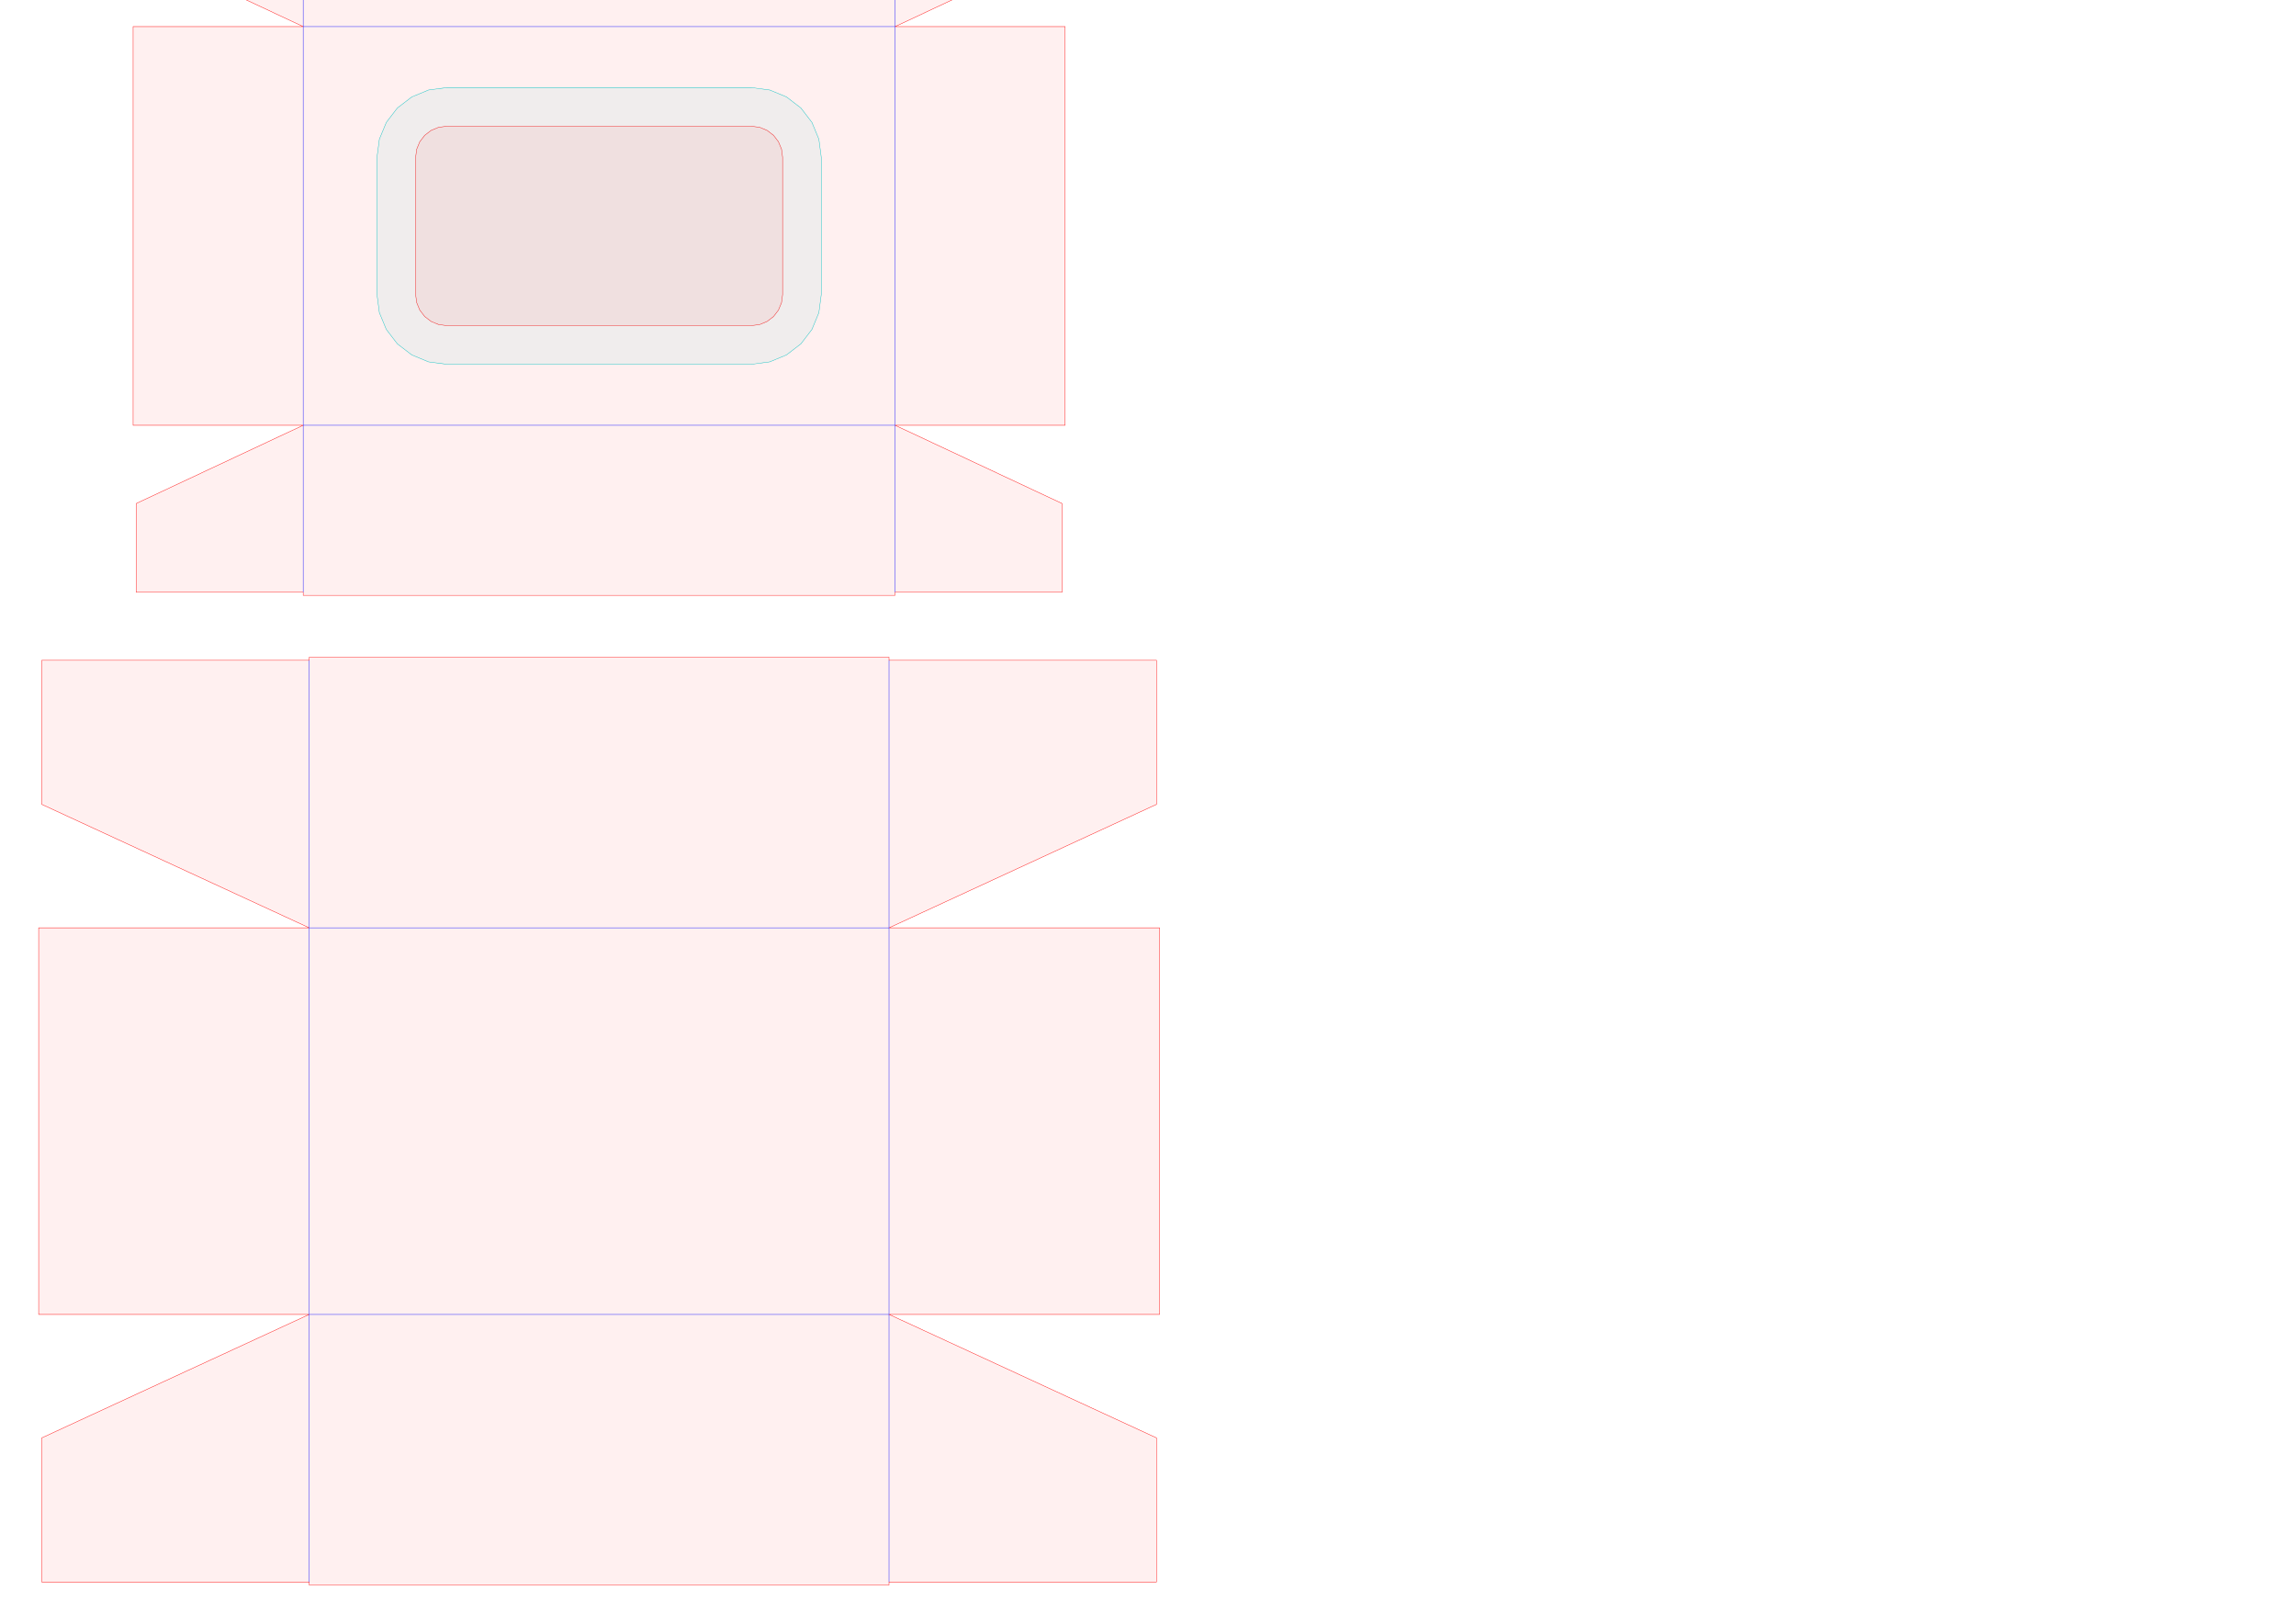
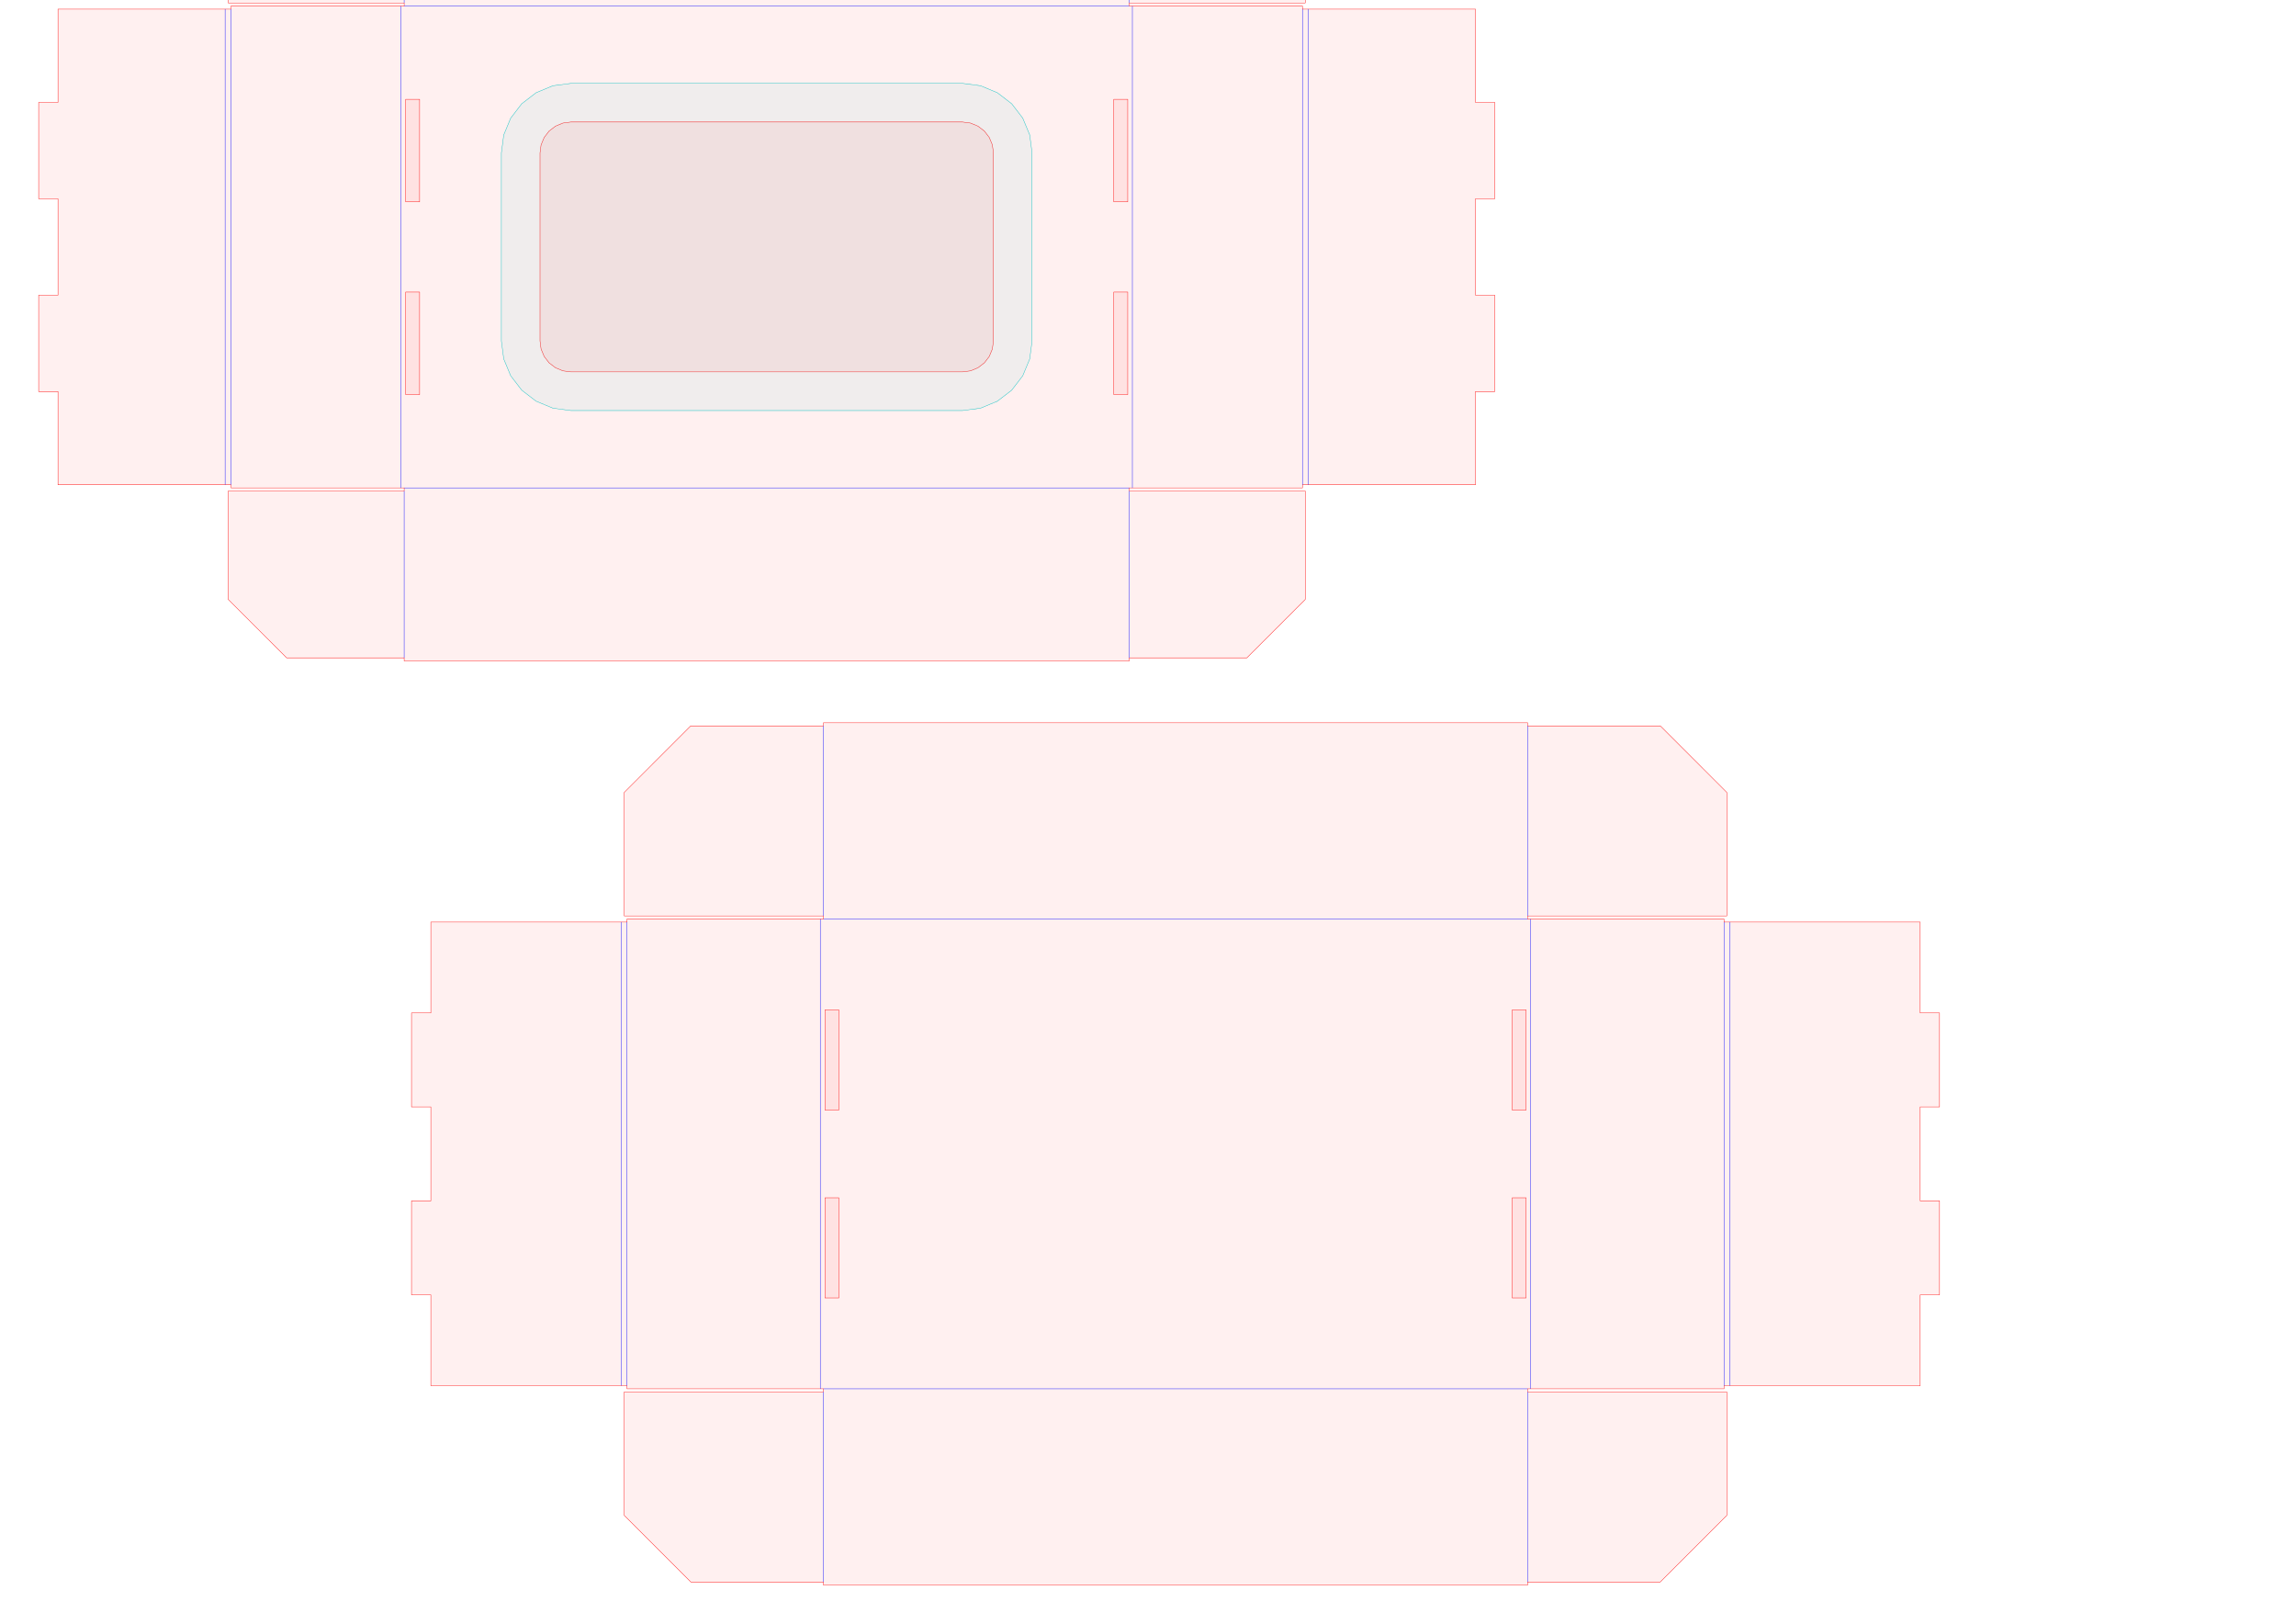
<svg xmlns="http://www.w3.org/2000/svg" version="1.1" width="297.000mm" height="210.000mm" viewBox="0 0 297.000 210.000">
  <g id="CUT">
-     <path d="M 57.766 42.110 L 56.731 41.974 L 55.766 41.574 L 54.938 40.938 L 54.302 40.110 L 53.903 39.145 L 53.766 38.110 L 53.766 20.330 L 53.903 19.295 L 54.302 18.330 L 54.938 17.502 L 55.766 16.866 L 56.731 16.466 L 57.766 16.330 L 97.234 16.330 L 98.269 16.466 L 99.234 16.866 L 100.062 17.502 L 100.698 18.330 L 101.097 19.295 L 101.234 20.330 L 101.234 38.110 L 101.097 39.145 L 100.698 40.110 L 100.062 40.938 L 99.234 41.574 L 98.269 41.974 L 97.234 42.110 Z" fill="#FF0000" fill-opacity="0.06" stroke="#FF0000" stroke-width="0.05" />
-     <path d="M 40.000 205.000 L 115.000 205.000 L 115.000 204.600 L 149.600 204.600 L 149.600 185.970 L 115.000 170.000 L 150.000 170.000 L 150.000 120.000 L 115.000 120.000 L 149.600 104.030 L 149.600 85.400 L 115.000 85.400 L 115.000 85.000 L 40.000 85.000 L 40.000 85.400 L 5.400 85.400 L 5.400 104.030 L 40.000 120.000 L 5.000 120.000 L 5.000 170.000 L 40.000 170.000 L 5.400 185.970 L 5.400 204.600 L 40.000 204.600 Z" fill="#FF0000" fill-opacity="0.06" stroke="#FF0000" stroke-width="0.05" />
-     <path d="M 39.220 77.000 L 115.780 77.000 L 115.780 76.600 L 137.380 76.600 L 137.380 65.120 L 115.780 55.000 L 137.780 55.000 L 137.780 3.440 L 115.780 3.440 L 137.380 -6.680 L 137.380 -18.160 L 115.780 -18.160 L 115.780 -18.560 L 39.220 -18.560 L 39.220 -18.160 L 17.620 -18.160 L 17.620 -6.680 L 39.220 3.440 L 17.220 3.440 L 17.220 55.000 L 39.220 55.000 L 17.620 65.120 L 17.620 76.600 L 39.220 76.600 Z" fill="#FF0000" fill-opacity="0.06" stroke="#FF0000" stroke-width="0.05" />
+     <path d="M 106.710 154.916 L 108.510 154.916 L 108.510 167.868 L 106.710 167.868 Z" fill="#FF0000" fill-opacity="0.06" stroke="#FF0000" stroke-width="0.05" />
+     <path d="M 106.710 130.612 L 108.510 130.612 L 108.510 143.564 L 106.710 143.564 Z" fill="#FF0000" fill-opacity="0.06" stroke="#FF0000" stroke-width="0.05" />
+     <path d="M 197.410 167.868 L 195.610 167.868 L 195.610 154.916 L 197.410 154.916 Z" fill="#FF0000" fill-opacity="0.06" stroke="#FF0000" stroke-width="0.05" />
+     <path d="M 197.410 143.564 L 195.610 143.564 L 195.610 130.612 L 197.410 130.612 Z" fill="#FF0000" fill-opacity="0.06" stroke="#FF0000" stroke-width="0.05" />
+     <path d="M 52.480 37.772 L 54.280 37.772 L 54.280 51.036 L 52.480 51.036 Z" fill="#FF0000" fill-opacity="0.06" stroke="#FF0000" stroke-width="0.05" />
+     <path d="M 52.480 12.844 L 54.280 12.844 L 54.280 26.108 L 52.480 26.108 Z" fill="#FF0000" fill-opacity="0.06" stroke="#FF0000" stroke-width="0.05" />
+     <path d="M 145.880 51.036 L 144.080 51.036 L 144.080 37.772 L 145.880 37.772 Z" fill="#FF0000" fill-opacity="0.06" stroke="#FF0000" stroke-width="0.05" />
+     <path d="M 145.880 26.108 L 144.080 26.108 L 144.080 12.844 L 145.880 12.844 Z" fill="#FF0000" fill-opacity="0.06" stroke="#FF0000" stroke-width="0.05" />
+     <path d="M 73.854 48.100 L 72.819 47.964 L 71.854 47.564 L 71.026 46.928 L 70.390 46.100 L 69.990 45.135 L 69.854 44.100 L 69.854 19.780 L 69.990 18.745 L 70.390 17.780 L 71.026 16.952 L 71.854 16.316 L 72.819 15.916 L 73.854 15.780 L 124.506 15.780 L 125.541 15.916 L 126.506 16.316 L 127.334 16.952 L 127.970 17.780 L 128.370 18.745 L 128.506 19.780 L 128.506 44.100 L 128.370 45.135 L 127.970 46.100 L 127.334 46.928 L 126.506 47.564 L 125.541 47.964 L 124.506 48.100 Z" fill="#FF0000" fill-opacity="0.06" stroke="#FF0000" stroke-width="0.05" />
+     <path d="M 106.510 179.620 L 106.510 180.020 L 80.750 180.020 L 80.750 195.997 L 89.353 204.600 L 106.510 204.600 L 106.510 205.000 L 197.610 205.000 L 197.610 204.600 L 214.767 204.600 L 223.370 195.997 L 223.370 180.020 L 197.610 180.020 L 197.610 179.620 L 223.010 179.620 L 223.010 179.220 L 248.390 179.220 L 248.390 167.468 L 250.890 167.468 L 250.890 155.316 L 248.390 155.316 L 248.390 143.164 L 250.890 143.164 L 250.890 131.012 L 248.390 131.012 L 248.390 119.260 L 223.010 119.260 L 223.010 118.860 L 197.610 118.860 L 197.610 118.460 L 223.370 118.460 L 223.370 102.483 L 214.767 93.880 L 197.610 93.880 L 197.610 93.480 L 106.510 93.480 L 106.510 93.880 L 89.353 93.880 L 80.750 102.483 L 80.750 118.460 L 106.510 118.460 L 106.510 118.860 L 81.110 118.860 L 81.110 119.260 L 55.730 119.260 L 55.730 131.012 L 53.230 131.012 L 53.230 143.164 L 55.730 143.164 L 55.730 155.316 L 53.230 155.316 L 53.230 167.468 L 55.730 167.468 L 55.730 179.220 L 81.110 179.220 L 81.110 179.620 Z" fill="#FF0000" fill-opacity="0.06" stroke="#FF0000" stroke-width="0.05" />
+     <path d="M 52.280 63.100 L 52.280 63.500 L 29.520 63.500 L 29.520 77.527 L 37.073 85.080 L 52.280 85.080 L 52.280 85.480 L 146.080 85.480 L 146.080 85.080 L 161.287 85.080 L 168.840 77.527 L 168.840 63.500 L 146.080 63.500 L 146.080 63.100 L 168.480 63.100 L 168.480 62.700 L 190.860 62.700 L 190.860 50.636 L 193.360 50.636 L 193.360 38.172 L 190.860 38.172 L 190.860 25.708 L 193.360 25.708 L 193.360 13.244 L 190.860 13.244 L 190.860 1.180 L 168.480 1.180 L 168.480 0.780 L 146.080 0.780 L 146.080 0.380 L 168.840 0.380 L 168.840 -13.647 L 161.287 -21.200 L 146.080 -21.200 L 146.080 -21.600 L 52.280 -21.600 L 52.280 -21.200 L 37.073 -21.200 L 29.520 -13.647 L 29.520 0.380 L 52.280 0.380 L 52.280 0.780 L 29.880 0.780 L 29.880 1.180 L 7.500 1.180 L 7.500 13.244 L 5.000 13.244 L 5.000 25.708 L 7.500 25.708 L 7.500 38.172 L 5.000 38.172 L 5.000 50.636 L 7.500 50.636 L 7.500 62.700 L 29.880 62.700 L 29.880 63.100 Z" fill="#FF0000" fill-opacity="0.06" stroke="#FF0000" stroke-width="0.05" />
  </g>
  <g id="CREASE">
-     <path d="M 115.000 170.000 L 40.000 170.000" fill="none" stroke="#0000FF" stroke-width="0.05" />
-     <path d="M 40.000 120.000 L 115.000 120.000" fill="none" stroke="#0000FF" stroke-width="0.05" />
-     <path d="M 115.000 120.000 L 115.000 170.000" fill="none" stroke="#0000FF" stroke-width="0.05" />
-     <path d="M 40.000 170.000 L 40.000 120.000" fill="none" stroke="#0000FF" stroke-width="0.05" />
-     <path d="M 40.000 204.600 L 40.000 170.000" fill="none" stroke="#0000FF" stroke-width="0.05" />
-     <path d="M 115.000 170.000 L 115.000 204.600" fill="none" stroke="#0000FF" stroke-width="0.05" />
-     <path d="M 40.000 120.000 L 40.000 85.400" fill="none" stroke="#0000FF" stroke-width="0.05" />
-     <path d="M 115.000 85.400 L 115.000 120.000" fill="none" stroke="#0000FF" stroke-width="0.05" />
-     <path d="M 115.780 55.000 L 39.220 55.000" fill="none" stroke="#0000FF" stroke-width="0.05" />
-     <path d="M 39.220 3.440 L 115.780 3.440" fill="none" stroke="#0000FF" stroke-width="0.05" />
-     <path d="M 115.780 3.440 L 115.780 55.000" fill="none" stroke="#0000FF" stroke-width="0.05" />
-     <path d="M 39.220 55.000 L 39.220 3.440" fill="none" stroke="#0000FF" stroke-width="0.05" />
-     <path d="M 39.220 76.600 L 39.220 55.000" fill="none" stroke="#0000FF" stroke-width="0.05" />
-     <path d="M 115.780 55.000 L 115.780 76.600" fill="none" stroke="#0000FF" stroke-width="0.05" />
-     <path d="M 39.220 3.440 L 39.220 -18.160" fill="none" stroke="#0000FF" stroke-width="0.05" />
-     <path d="M 115.780 -18.160 L 115.780 3.440" fill="none" stroke="#0000FF" stroke-width="0.05" />
+     <path d="M 197.610 179.620 L 106.510 179.620" fill="none" stroke="#0000FF" stroke-width="0.05" />
+     <path d="M 106.510 118.860 L 197.610 118.860" fill="none" stroke="#0000FF" stroke-width="0.05" />
+     <path d="M 106.110 179.620 L 106.110 118.860" fill="none" stroke="#0000FF" stroke-width="0.05" />
+     <path d="M 81.110 179.220 L 81.110 119.260" fill="none" stroke="#0000FF" stroke-width="0.05" />
+     <path d="M 80.350 179.220 L 80.350 119.260" fill="none" stroke="#0000FF" stroke-width="0.05" />
+     <path d="M 198.010 118.860 L 198.010 179.620" fill="none" stroke="#0000FF" stroke-width="0.05" />
+     <path d="M 223.010 119.260 L 223.010 179.220" fill="none" stroke="#0000FF" stroke-width="0.05" />
+     <path d="M 223.770 119.260 L 223.770 179.220" fill="none" stroke="#0000FF" stroke-width="0.05" />
+     <path d="M 106.510 204.600 L 106.510 180.020" fill="none" stroke="#0000FF" stroke-width="0.05" />
+     <path d="M 197.610 180.020 L 197.610 204.600" fill="none" stroke="#0000FF" stroke-width="0.05" />
+     <path d="M 106.510 118.460 L 106.510 93.880" fill="none" stroke="#0000FF" stroke-width="0.05" />
+     <path d="M 197.610 93.880 L 197.610 118.460" fill="none" stroke="#0000FF" stroke-width="0.05" />
+     <path d="M 146.080 63.100 L 52.280 63.100" fill="none" stroke="#0000FF" stroke-width="0.05" />
+     <path d="M 52.280 0.780 L 146.080 0.780" fill="none" stroke="#0000FF" stroke-width="0.05" />
+     <path d="M 51.880 63.100 L 51.880 0.780" fill="none" stroke="#0000FF" stroke-width="0.05" />
+     <path d="M 29.880 62.700 L 29.880 1.180" fill="none" stroke="#0000FF" stroke-width="0.05" />
+     <path d="M 29.120 62.700 L 29.120 1.180" fill="none" stroke="#0000FF" stroke-width="0.05" />
+     <path d="M 146.480 0.780 L 146.480 63.100" fill="none" stroke="#0000FF" stroke-width="0.05" />
+     <path d="M 168.480 1.180 L 168.480 62.700" fill="none" stroke="#0000FF" stroke-width="0.05" />
+     <path d="M 169.240 1.180 L 169.240 62.700" fill="none" stroke="#0000FF" stroke-width="0.05" />
+     <path d="M 52.280 85.080 L 52.280 63.500" fill="none" stroke="#0000FF" stroke-width="0.05" />
+     <path d="M 146.080 63.500 L 146.080 85.080" fill="none" stroke="#0000FF" stroke-width="0.05" />
+     <path d="M 52.280 0.380 L 52.280 -21.200" fill="none" stroke="#0000FF" stroke-width="0.05" />
+     <path d="M 146.080 -21.200 L 146.080 0.380" fill="none" stroke="#0000FF" stroke-width="0.05" />
  </g>
  <g id="FILM">
-     <path d="M 97.234 47.110 L 99.563 46.803 L 101.734 45.904 L 103.598 44.474 L 105.028 42.610 L 105.927 40.439 L 106.234 38.110 L 106.234 20.330 L 105.927 18.001 L 105.028 15.830 L 103.598 13.966 L 101.734 12.536 L 99.563 11.637 L 97.234 11.330 L 57.766 11.330 L 55.437 11.637 L 53.266 12.536 L 51.402 13.966 L 49.972 15.830 L 49.073 18.001 L 48.766 20.330 L 48.766 38.110 L 49.073 40.439 L 49.972 42.610 L 51.402 44.474 L 53.266 45.904 L 55.437 46.803 L 57.766 47.110 Z" fill="#00C0C0" fill-opacity="0.06" stroke="#00C0C0" stroke-width="0.05" />
+     <path d="M 124.506 53.100 L 126.835 52.793 L 129.006 51.894 L 130.870 50.464 L 132.300 48.600 L 133.199 46.429 L 133.506 44.100 L 133.506 19.780 L 133.199 17.451 L 132.300 15.280 L 130.870 13.416 L 129.006 11.986 L 126.835 11.087 L 124.506 10.780 L 73.854 10.780 L 71.525 11.087 L 69.354 11.986 L 67.490 13.416 L 66.060 15.280 L 65.161 17.451 L 64.854 19.780 L 64.854 44.100 L 65.161 46.429 L 66.060 48.600 L 67.490 50.464 L 69.354 51.894 L 71.525 52.793 L 73.854 53.100 Z" fill="#00C0C0" fill-opacity="0.06" stroke="#00C0C0" stroke-width="0.05" />
  </g>
  <g id="ENGRAVE">
-     <path d="M 5.000 -24.560 L 105.000 -24.560 L 105.000 -34.560 L 5.000 -34.560 Z" fill="#000000" fill-opacity="0.06" stroke="#000000" stroke-width="0.05" />
+     <path d="M 5.000 -27.600 L 105.000 -27.600 L 105.000 -37.600 L 5.000 -37.600 Z" fill="#000000" fill-opacity="0.06" stroke="#000000" stroke-width="0.05" />
  </g>
</svg>
